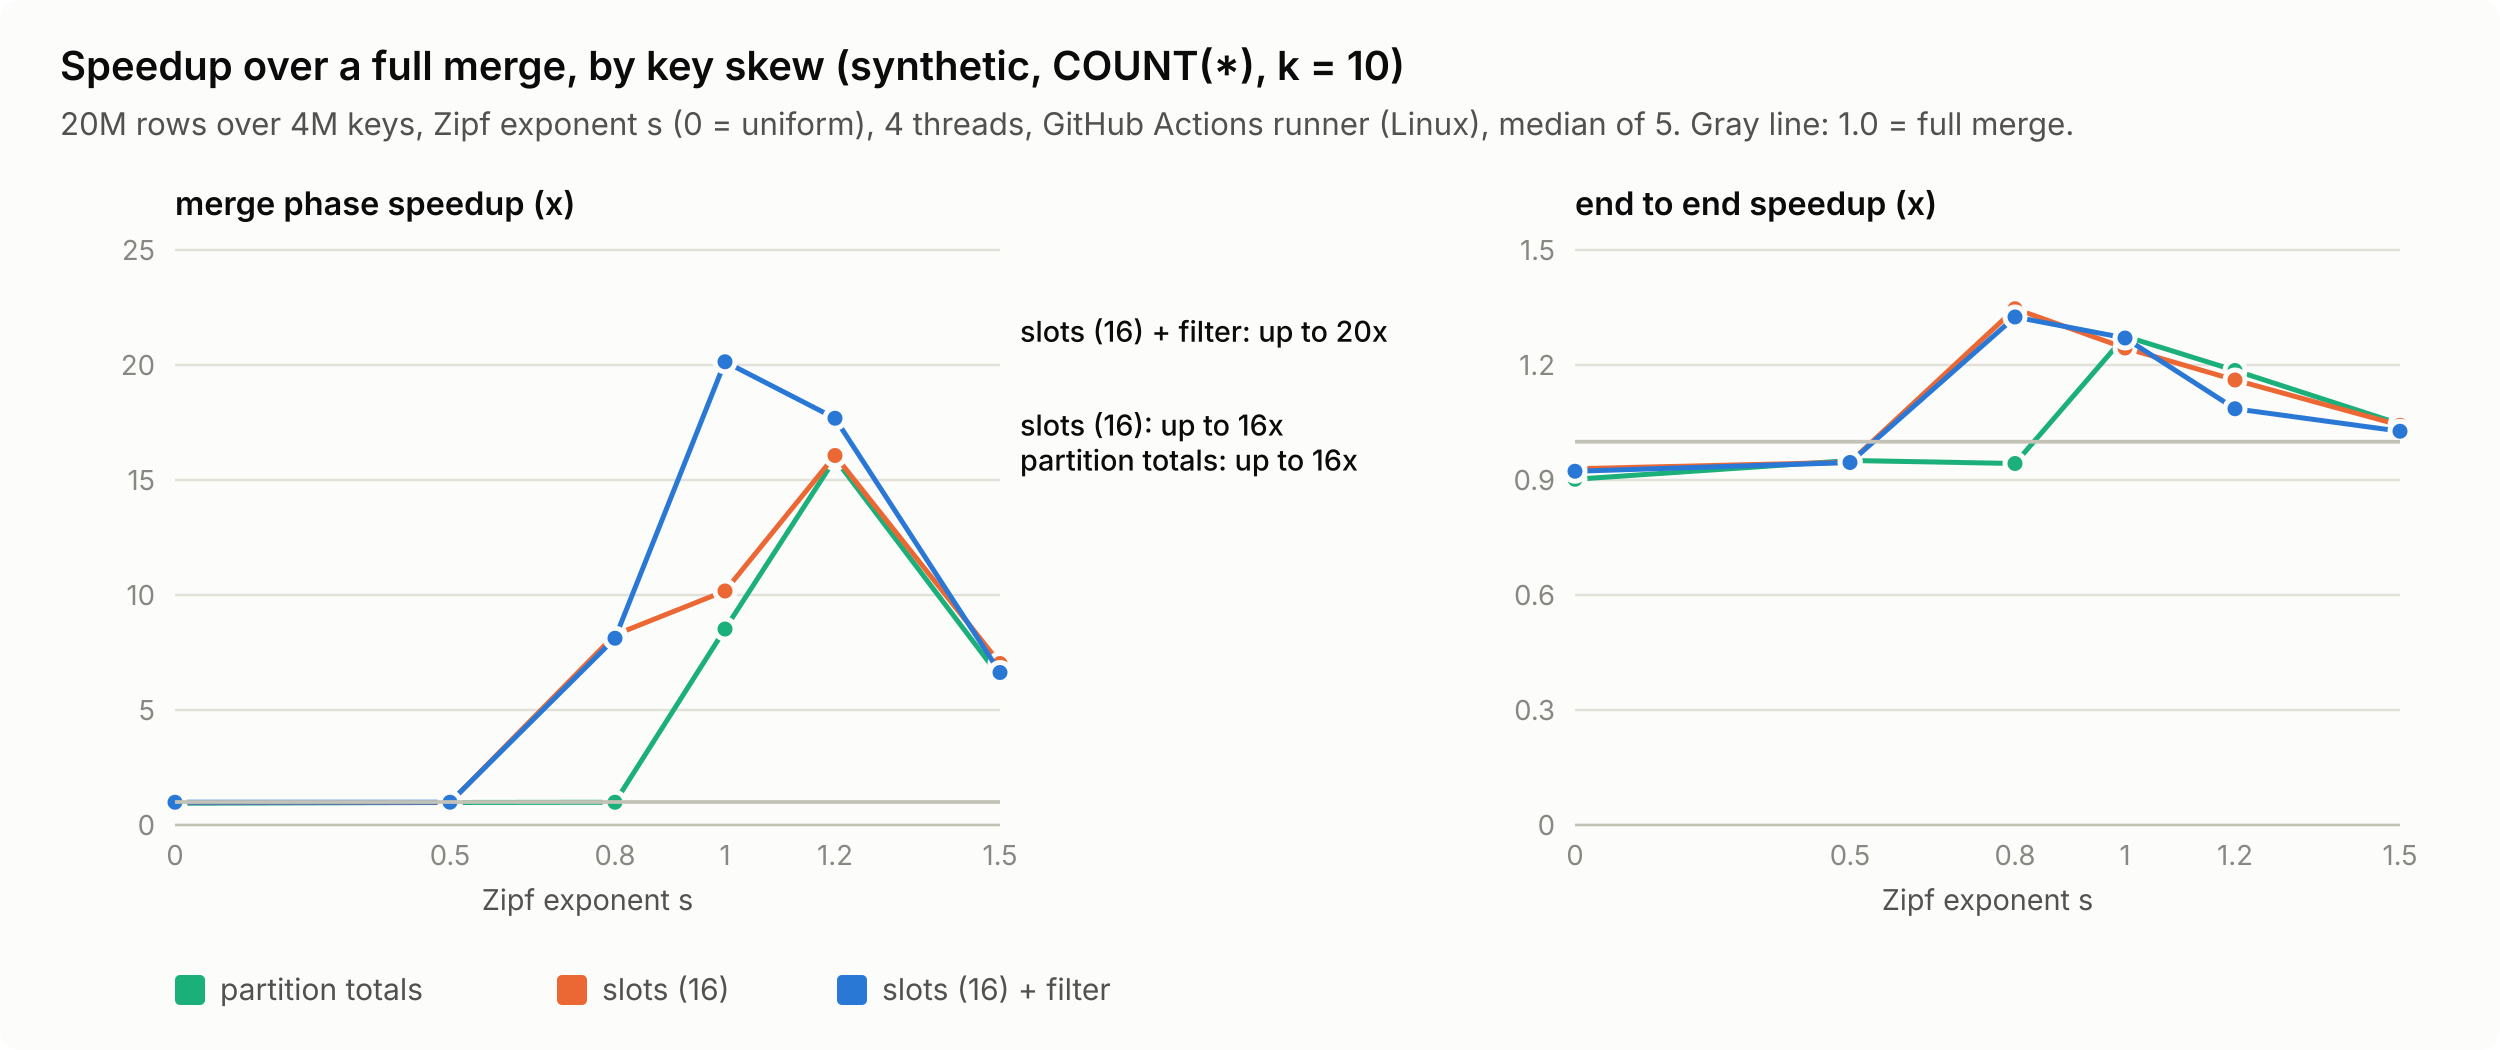
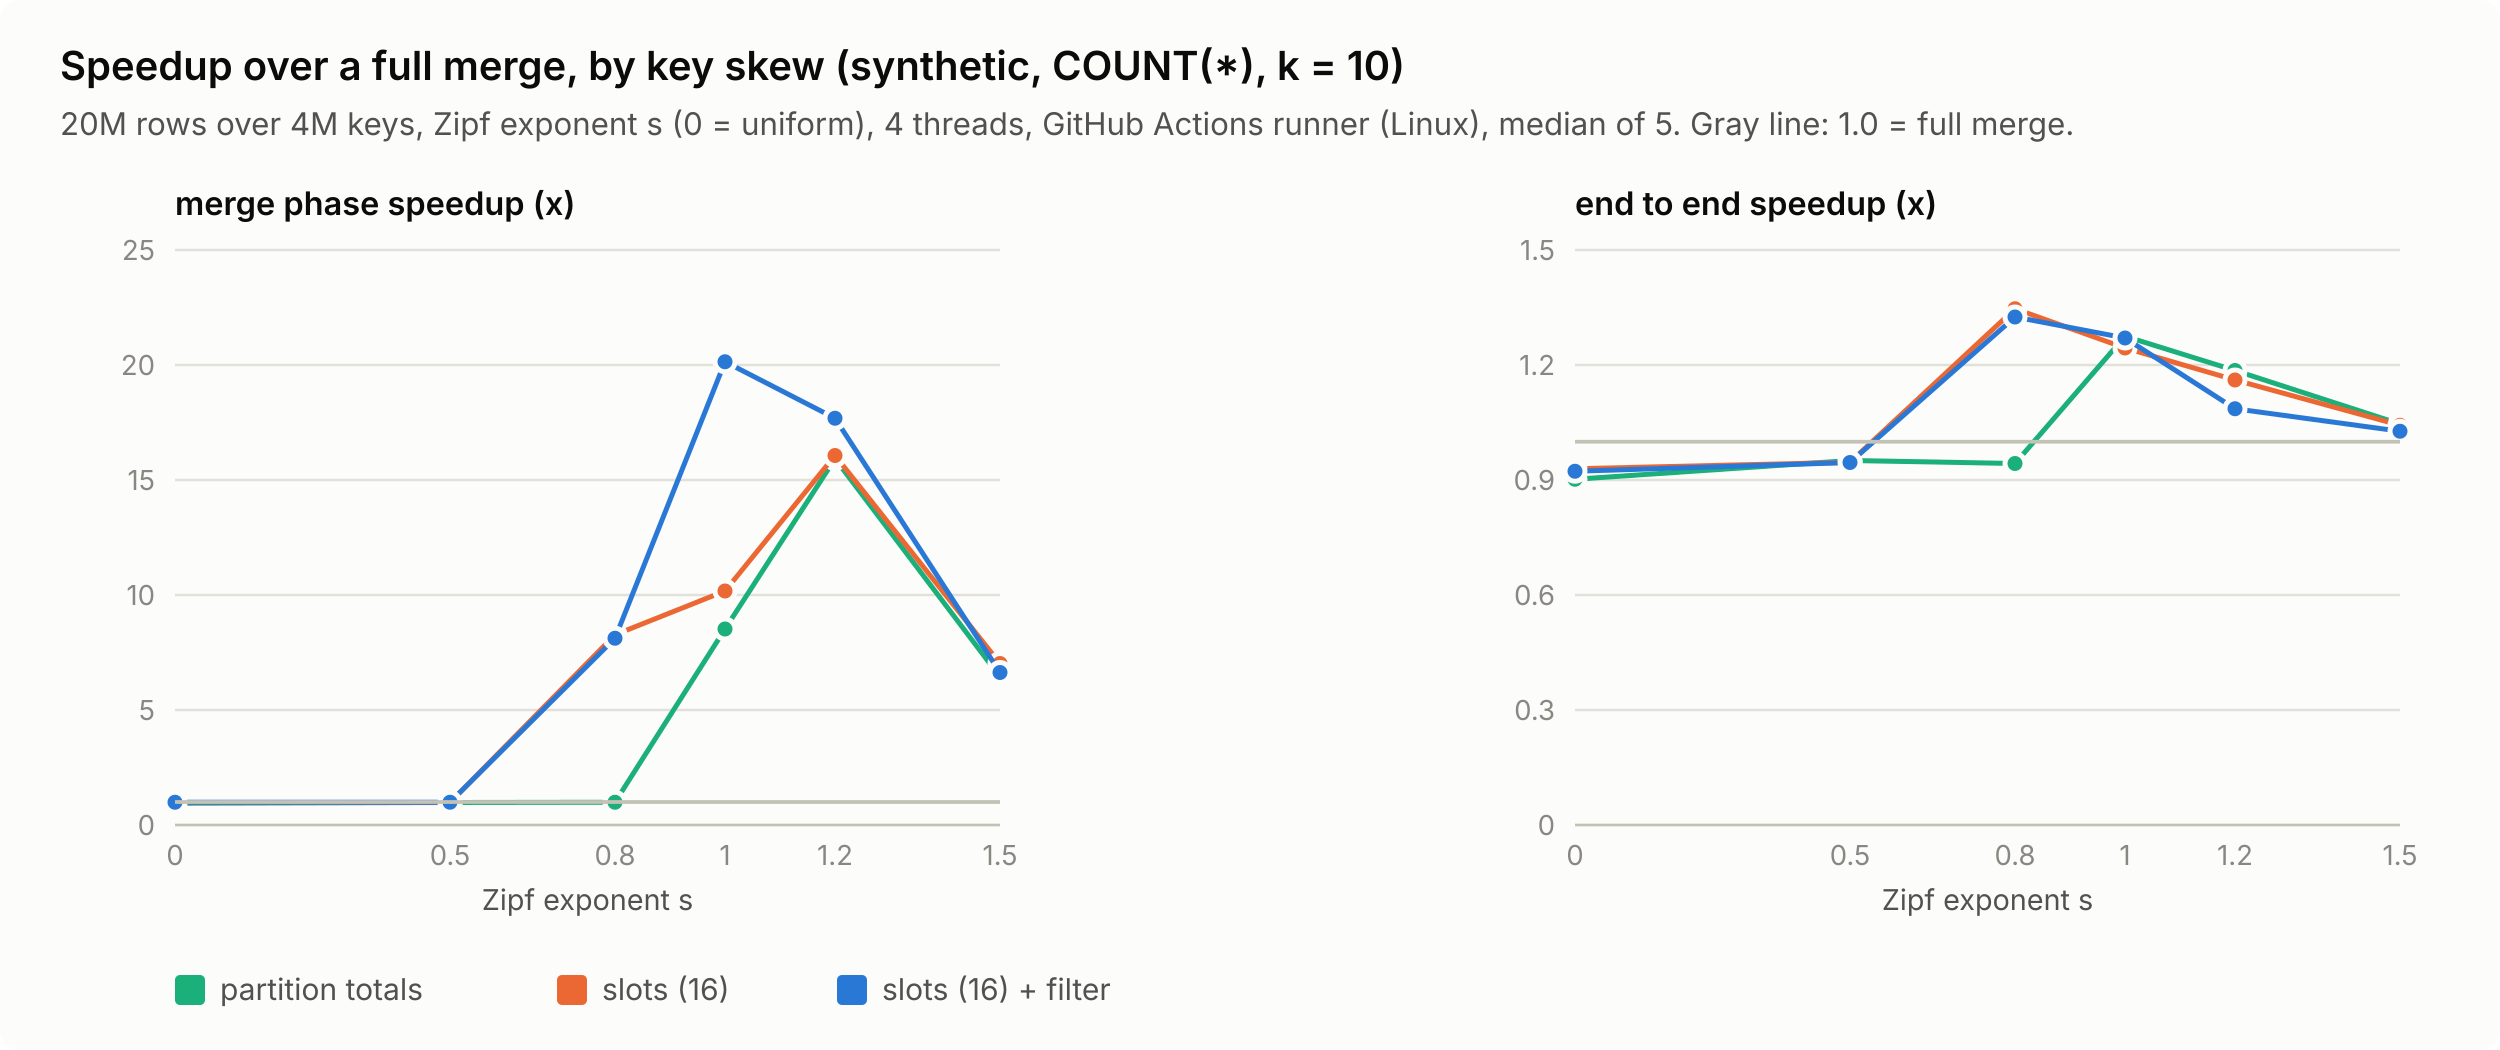
<svg xmlns="http://www.w3.org/2000/svg" width="1000" height="420" viewBox="0 0 1000 420" font-family="system-ui, -apple-system, &quot;Segoe UI&quot;, sans-serif">
  <rect width="100%" height="100%" rx="8" fill="#fcfcfb" />
  <text x="24.0" y="32.0" font-size="16" fill="#0b0b0b" text-anchor="start" font-weight="600">Speedup over a full merge, by key skew (synthetic, COUNT(*), k = 10)</text>
  <text x="24.0" y="54.0" font-size="12.5" fill="#52514e" text-anchor="start" font-weight="400">20M rows over 4M keys, Zipf exponent s (0 = uniform), 4 threads, GitHub Actions runner (Linux), median of 5. Gray line: 1.0 = full merge.</text>
  <text x="70.0" y="86.0" font-size="13" fill="#0b0b0b" text-anchor="start" font-weight="600">merge phase speedup (x)</text>
  <line x1="70.0" y1="330.0" x2="400.0" y2="330.0" stroke="#e1e0d9" stroke-width="1" />
  <text x="62.0" y="334.0" font-size="11" fill="#898781" text-anchor="end" font-weight="400">0</text>
  <line x1="70.0" y1="284.0" x2="400.0" y2="284.0" stroke="#e1e0d9" stroke-width="1" />
  <text x="62.0" y="288.0" font-size="11" fill="#898781" text-anchor="end" font-weight="400">5</text>
  <line x1="70.0" y1="238.0" x2="400.0" y2="238.0" stroke="#e1e0d9" stroke-width="1" />
  <text x="62.0" y="242.0" font-size="11" fill="#898781" text-anchor="end" font-weight="400">10</text>
  <line x1="70.0" y1="192.0" x2="400.0" y2="192.0" stroke="#e1e0d9" stroke-width="1" />
  <text x="62.0" y="196.0" font-size="11" fill="#898781" text-anchor="end" font-weight="400">15</text>
  <line x1="70.0" y1="146.0" x2="400.0" y2="146.0" stroke="#e1e0d9" stroke-width="1" />
  <text x="62.0" y="150.0" font-size="11" fill="#898781" text-anchor="end" font-weight="400">20</text>
  <line x1="70.0" y1="100.0" x2="400.0" y2="100.0" stroke="#e1e0d9" stroke-width="1" />
  <text x="62.0" y="104.0" font-size="11" fill="#898781" text-anchor="end" font-weight="400">25</text>
  <line x1="70.0" y1="330.0" x2="400.0" y2="330.0" stroke="#c3c2b7" stroke-width="1" />
  <text x="70.0" y="346.0" font-size="11" fill="#898781" text-anchor="middle" font-weight="400">0</text>
  <text x="180.0" y="346.0" font-size="11" fill="#898781" text-anchor="middle" font-weight="400">0.5</text>
  <text x="246.0" y="346.0" font-size="11" fill="#898781" text-anchor="middle" font-weight="400">0.8</text>
  <text x="290.0" y="346.0" font-size="11" fill="#898781" text-anchor="middle" font-weight="400">1</text>
  <text x="334.0" y="346.0" font-size="11" fill="#898781" text-anchor="middle" font-weight="400">1.2</text>
  <text x="400.0" y="346.0" font-size="11" fill="#898781" text-anchor="middle" font-weight="400">1.5</text>
  <text x="235.0" y="364.0" font-size="11.5" fill="#52514e" text-anchor="middle" font-weight="400">Zipf exponent s</text>
  <polyline points="70.0,321.3 180.0,321.0 246.0,320.9 290.0,251.6 334.0,183.5 400.0,270.8" fill="none" stroke="#1baf7a" stroke-width="2" stroke-linejoin="round" />
  <circle cx="70.0" cy="321.3" r="4" fill="#1baf7a" stroke="#fcfcfb" stroke-width="2" />
  <circle cx="180.0" cy="321.0" r="4" fill="#1baf7a" stroke="#fcfcfb" stroke-width="2" />
  <circle cx="246.0" cy="320.9" r="4" fill="#1baf7a" stroke="#fcfcfb" stroke-width="2" />
  <circle cx="290.0" cy="251.6" r="4" fill="#1baf7a" stroke="#fcfcfb" stroke-width="2" />
  <circle cx="334.0" cy="183.5" r="4" fill="#1baf7a" stroke="#fcfcfb" stroke-width="2" />
  <circle cx="400.0" cy="270.8" r="4" fill="#1baf7a" stroke="#fcfcfb" stroke-width="2" />
  <polyline points="70.0,321.0 180.0,321.0 246.0,253.9 290.0,236.4 334.0,182.2 400.0,265.4" fill="none" stroke="#eb6834" stroke-width="2" stroke-linejoin="round" />
  <circle cx="70.0" cy="321.0" r="4" fill="#eb6834" stroke="#fcfcfb" stroke-width="2" />
  <circle cx="180.0" cy="321.0" r="4" fill="#eb6834" stroke="#fcfcfb" stroke-width="2" />
  <circle cx="246.0" cy="253.9" r="4" fill="#eb6834" stroke="#fcfcfb" stroke-width="2" />
  <circle cx="290.0" cy="236.4" r="4" fill="#eb6834" stroke="#fcfcfb" stroke-width="2" />
  <circle cx="334.0" cy="182.2" r="4" fill="#eb6834" stroke="#fcfcfb" stroke-width="2" />
  <circle cx="400.0" cy="265.4" r="4" fill="#eb6834" stroke="#fcfcfb" stroke-width="2" />
  <polyline points="70.0,320.9 180.0,320.9 246.0,255.3 290.0,144.7 334.0,167.3 400.0,269.0" fill="none" stroke="#2a78d6" stroke-width="2" stroke-linejoin="round" />
  <circle cx="70.0" cy="320.9" r="4" fill="#2a78d6" stroke="#fcfcfb" stroke-width="2" />
  <circle cx="180.0" cy="320.9" r="4" fill="#2a78d6" stroke="#fcfcfb" stroke-width="2" />
  <circle cx="246.0" cy="255.3" r="4" fill="#2a78d6" stroke="#fcfcfb" stroke-width="2" />
  <circle cx="290.0" cy="144.7" r="4" fill="#2a78d6" stroke="#fcfcfb" stroke-width="2" />
  <circle cx="334.0" cy="167.3" r="4" fill="#2a78d6" stroke="#fcfcfb" stroke-width="2" />
  <circle cx="400.0" cy="269.0" r="4" fill="#2a78d6" stroke="#fcfcfb" stroke-width="2" />
  <line x1="70.0" y1="320.8" x2="400.0" y2="320.8" stroke="#c3c2b7" stroke-width="1.5" />
-   <text x="408.0" y="136.7" font-size="11.5" fill="#0b0b0b" text-anchor="start" font-weight="500">slots (16) + filter: up to 20x</text>
-   <text x="408.0" y="174.2" font-size="11.5" fill="#0b0b0b" text-anchor="start" font-weight="500">slots (16): up to 16x</text>
-   <text x="408.0" y="188.2" font-size="11.5" fill="#0b0b0b" text-anchor="start" font-weight="500">partition totals: up to 16x</text>
  <text x="630.0" y="86.0" font-size="13" fill="#0b0b0b" text-anchor="start" font-weight="600">end to end speedup (x)</text>
  <line x1="630.0" y1="330.0" x2="960.0" y2="330.0" stroke="#e1e0d9" stroke-width="1" />
  <text x="622.0" y="334.0" font-size="11" fill="#898781" text-anchor="end" font-weight="400">0</text>
  <line x1="630.0" y1="284.0" x2="960.0" y2="284.0" stroke="#e1e0d9" stroke-width="1" />
  <text x="622.0" y="288.0" font-size="11" fill="#898781" text-anchor="end" font-weight="400">0.3</text>
  <line x1="630.0" y1="238.0" x2="960.0" y2="238.0" stroke="#e1e0d9" stroke-width="1" />
  <text x="622.0" y="242.0" font-size="11" fill="#898781" text-anchor="end" font-weight="400">0.6</text>
  <line x1="630.0" y1="192.0" x2="960.0" y2="192.0" stroke="#e1e0d9" stroke-width="1" />
  <text x="622.0" y="196.0" font-size="11" fill="#898781" text-anchor="end" font-weight="400">0.9</text>
  <line x1="630.0" y1="146.0" x2="960.0" y2="146.0" stroke="#e1e0d9" stroke-width="1" />
  <text x="622.0" y="150.0" font-size="11" fill="#898781" text-anchor="end" font-weight="400">1.2</text>
  <line x1="630.0" y1="100.0" x2="960.0" y2="100.0" stroke="#e1e0d9" stroke-width="1" />
  <text x="622.0" y="104.0" font-size="11" fill="#898781" text-anchor="end" font-weight="400">1.5</text>
  <line x1="630.0" y1="330.0" x2="960.0" y2="330.0" stroke="#c3c2b7" stroke-width="1" />
  <text x="630.0" y="346.0" font-size="11" fill="#898781" text-anchor="middle" font-weight="400">0</text>
  <text x="740.0" y="346.0" font-size="11" fill="#898781" text-anchor="middle" font-weight="400">0.5</text>
  <text x="806.0" y="346.0" font-size="11" fill="#898781" text-anchor="middle" font-weight="400">0.8</text>
  <text x="850.0" y="346.0" font-size="11" fill="#898781" text-anchor="middle" font-weight="400">1</text>
  <text x="894.0" y="346.0" font-size="11" fill="#898781" text-anchor="middle" font-weight="400">1.2</text>
  <text x="960.0" y="346.0" font-size="11" fill="#898781" text-anchor="middle" font-weight="400">1.5</text>
  <text x="795.0" y="364.0" font-size="11.5" fill="#52514e" text-anchor="middle" font-weight="400">Zipf exponent s</text>
  <polyline points="630.0,191.7 740.0,184.2 806.0,185.4 850.0,134.5 894.0,148.2 960.0,169.6" fill="none" stroke="#1baf7a" stroke-width="2" stroke-linejoin="round" />
  <circle cx="630.0" cy="191.7" r="4" fill="#1baf7a" stroke="#fcfcfb" stroke-width="2" />
  <circle cx="740.0" cy="184.2" r="4" fill="#1baf7a" stroke="#fcfcfb" stroke-width="2" />
  <circle cx="806.0" cy="185.4" r="4" fill="#1baf7a" stroke="#fcfcfb" stroke-width="2" />
  <circle cx="850.0" cy="134.5" r="4" fill="#1baf7a" stroke="#fcfcfb" stroke-width="2" />
  <circle cx="894.0" cy="148.2" r="4" fill="#1baf7a" stroke="#fcfcfb" stroke-width="2" />
  <circle cx="960.0" cy="169.6" r="4" fill="#1baf7a" stroke="#fcfcfb" stroke-width="2" />
  <polyline points="630.0,187.5 740.0,184.9 806.0,123.5 850.0,139.2 894.0,152.0 960.0,170.1" fill="none" stroke="#eb6834" stroke-width="2" stroke-linejoin="round" />
  <circle cx="630.0" cy="187.5" r="4" fill="#eb6834" stroke="#fcfcfb" stroke-width="2" />
  <circle cx="740.0" cy="184.9" r="4" fill="#eb6834" stroke="#fcfcfb" stroke-width="2" />
  <circle cx="806.0" cy="123.5" r="4" fill="#eb6834" stroke="#fcfcfb" stroke-width="2" />
  <circle cx="850.0" cy="139.2" r="4" fill="#eb6834" stroke="#fcfcfb" stroke-width="2" />
  <circle cx="894.0" cy="152.0" r="4" fill="#eb6834" stroke="#fcfcfb" stroke-width="2" />
  <circle cx="960.0" cy="170.1" r="4" fill="#eb6834" stroke="#fcfcfb" stroke-width="2" />
  <polyline points="630.0,188.5 740.0,185.0 806.0,126.8 850.0,135.2 894.0,163.5 960.0,172.5" fill="none" stroke="#2a78d6" stroke-width="2" stroke-linejoin="round" />
  <circle cx="630.0" cy="188.5" r="4" fill="#2a78d6" stroke="#fcfcfb" stroke-width="2" />
  <circle cx="740.0" cy="185.0" r="4" fill="#2a78d6" stroke="#fcfcfb" stroke-width="2" />
  <circle cx="806.0" cy="126.8" r="4" fill="#2a78d6" stroke="#fcfcfb" stroke-width="2" />
  <circle cx="850.0" cy="135.2" r="4" fill="#2a78d6" stroke="#fcfcfb" stroke-width="2" />
  <circle cx="894.0" cy="163.5" r="4" fill="#2a78d6" stroke="#fcfcfb" stroke-width="2" />
  <circle cx="960.0" cy="172.5" r="4" fill="#2a78d6" stroke="#fcfcfb" stroke-width="2" />
  <line x1="630.0" y1="176.7" x2="960.0" y2="176.7" stroke="#c3c2b7" stroke-width="1.5" />
  <rect x="70.0" y="390.0" width="12.0" height="12.0" rx="2" fill="#1baf7a" />
  <text x="88.0" y="400.0" font-size="12" fill="#52514e" text-anchor="start" font-weight="400">partition totals</text>
  <rect x="222.8" y="390.0" width="12.0" height="12.0" rx="2" fill="#eb6834" />
  <text x="240.8" y="400.0" font-size="12" fill="#52514e" text-anchor="start" font-weight="400">slots (16)</text>
  <rect x="334.8" y="390.0" width="12.0" height="12.0" rx="2" fill="#2a78d6" />
  <text x="352.8" y="400.0" font-size="12" fill="#52514e" text-anchor="start" font-weight="400">slots (16) + filter</text>
</svg>
